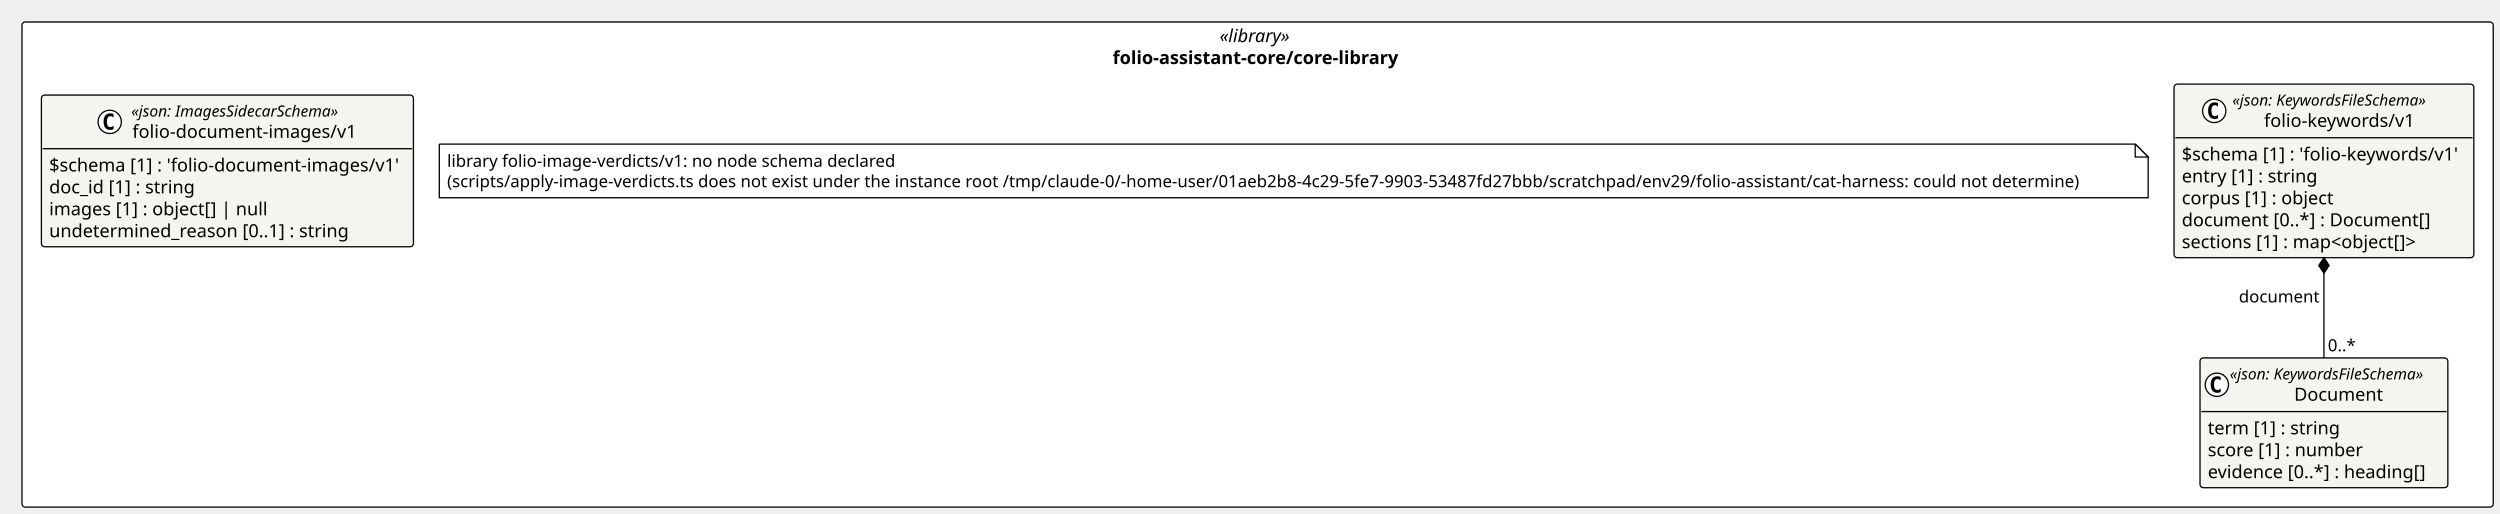
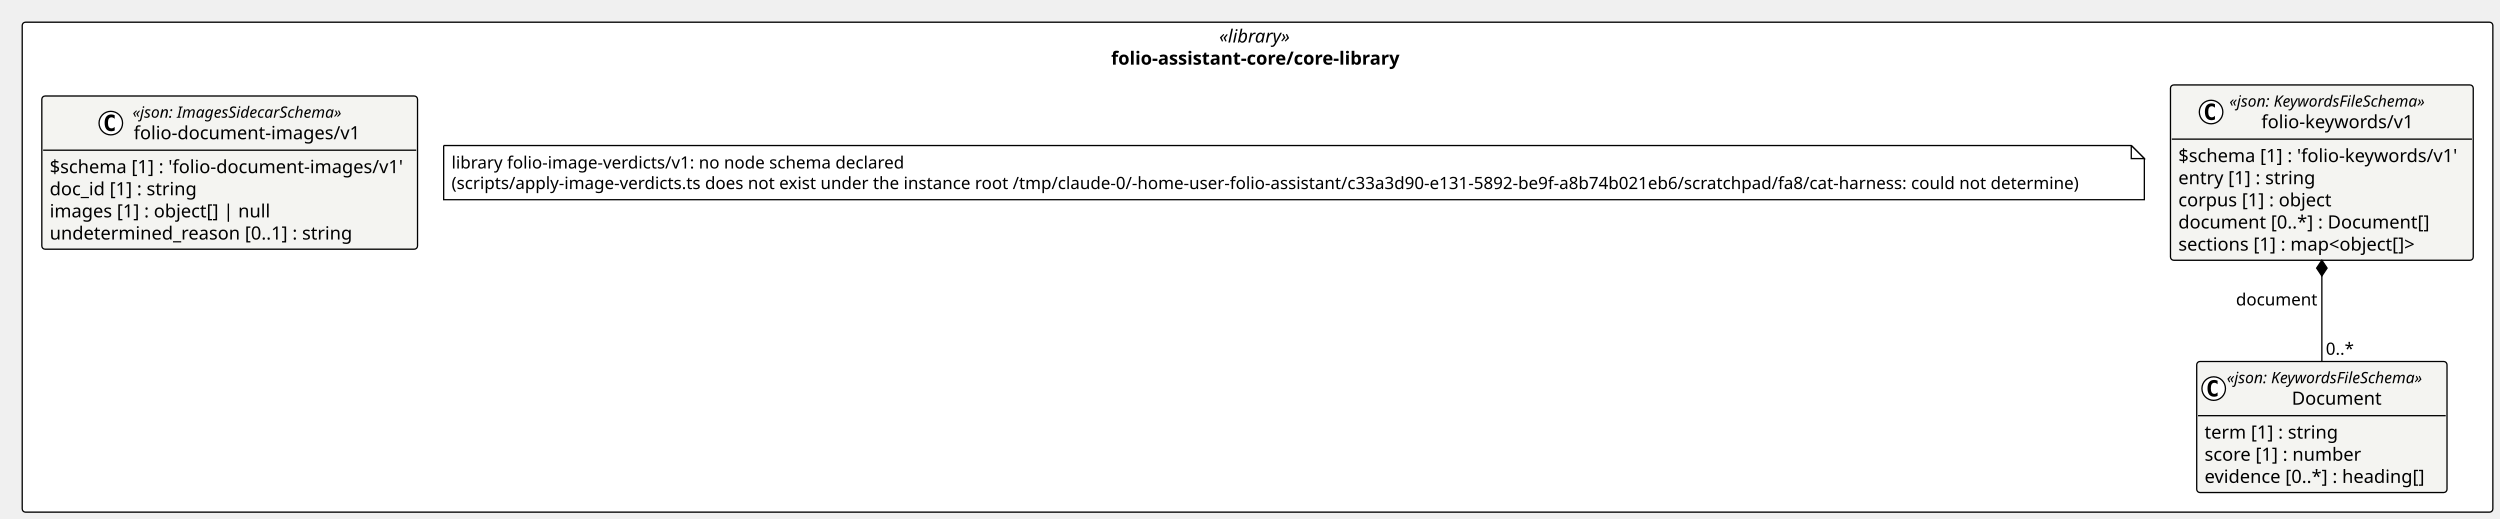
- <svg xmlns="http://www.w3.org/2000/svg" contentStyleType="text/css" height="397px" preserveAspectRatio="none" style="width:1932px;height:397px;background:#FFFFFF;" version="1.1" viewBox="0 0 1932 397" width="1932px" zoomAndPan="magnify">
+ <svg xmlns="http://www.w3.org/2000/svg" contentStyleType="text/css" height="397px" preserveAspectRatio="none" style="width:1913px;height:397px;background:#FFFFFF;" version="1.1" viewBox="0 0 1913 397" width="1913px" zoomAndPan="magnify">
  <defs />
  <g>
-     <rect fill="#FFFFFF" height="374.893" rx="2.5" ry="2.5" style="stroke:#000000;stroke-width:1.0;" width="1909.775" x="17" y="17" />
-     <text fill="#000000" font-family="Verdana" font-size="14" font-style="italic" lengthAdjust="spacing" textLength="58.7" x="942.537" y="32.562">«library»</text>
-     <text fill="#000000" font-family="Verdana" font-size="14" font-weight="bold" lengthAdjust="spacing" textLength="224.055" x="859.86" y="49.502">folio-assistant-core/core-library</text>
+     <rect fill="#FFFFFF" height="374.893" rx="2.5" ry="2.5" style="stroke:#000000;stroke-width:1.0;" width="1890.529" x="17" y="17" />
+     <text fill="#000000" font-family="Verdana" font-size="14" font-style="italic" lengthAdjust="spacing" textLength="58.7" x="932.914" y="32.562">«library»</text>
+     <text fill="#000000" font-family="Verdana" font-size="14" font-weight="bold" lengthAdjust="spacing" textLength="224.055" x="850.237" y="49.502">folio-assistant-core/core-library</text>
    <g id="elem_folio_assistant_core_core_library_folio_document_images_v1_folio_document_images_v1">
      <rect codeLine="11" fill="#F4F4F1" height="117.217" id="folio_assistant_core_core_library_folio_document_images_v1_folio_document_images_v1" rx="2.5" ry="2.5" style="stroke:#000000;stroke-width:1.0;" width="287.495" x="32" y="73.47" />
      <ellipse cx="84.791" cy="94.199" fill="#FFFFFF" rx="9" ry="9" style="stroke:#000000;stroke-width:1.0;" />
      <path d="M87.76,99.84 Q87.182,100.137 86.541,100.277 Q85.901,100.434 85.198,100.434 Q82.698,100.434 81.37,98.793 Q80.057,97.137 80.057,94.012 Q80.057,90.887 81.37,89.231 Q82.698,87.574 85.198,87.574 Q85.901,87.574 86.541,87.731 Q87.198,87.887 87.76,88.184 L87.76,90.902 Q87.135,90.324 86.541,90.059 Q85.948,89.777 85.323,89.777 Q83.979,89.777 83.291,90.856 Q82.604,91.918 82.604,94.012 Q82.604,96.106 83.291,97.184 Q83.979,98.246 85.323,98.246 Q85.948,98.246 86.541,97.981 Q87.135,97.699 87.76,97.121 L87.76,99.84 Z " fill="#000000" />
      <text fill="#000000" font-family="Verdana" font-size="12" font-style="italic" lengthAdjust="spacing" textLength="176.086" x="101.455" y="90.095">«json: ImagesSidecarSchema»</text>
      <text fill="#000000" font-family="Verdana" font-size="14" lengthAdjust="spacing" textLength="174.412" x="102.291" y="106.552">folio-document-images/v1</text>
      <line style="stroke:#000000;stroke-width:1.0;" x1="33" x2="318.495" y1="114.929" y2="114.929" />
      <text fill="#000000" font-family="Verdana" font-size="14" lengthAdjust="spacing" textLength="275.495" x="38" y="132.491">$schema [1] : 'folio-document-images/v1'</text>
      <text fill="#000000" font-family="Verdana" font-size="14" lengthAdjust="spacing" textLength="112.554" x="38" y="149.431">doc_id [1] : string</text>
      <text fill="#000000" font-family="Verdana" font-size="14" lengthAdjust="spacing" textLength="166.578" x="38" y="166.37">images [1] : object[] | null</text>
      <text fill="#000000" font-family="Verdana" font-size="14" lengthAdjust="spacing" textLength="229.831" x="38" y="183.31">undetermined_reason [0..1] : string</text>
    </g>
    <g id="elem_folio_assistant_core_core_library_folio_keywords_v1_Document">
-       <rect codeLine="17" fill="#F4F4F1" height="100.277" id="folio_assistant_core_core_library_folio_keywords_v1_Document" rx="2.5" ry="2.5" style="stroke:#000000;stroke-width:1.0;" width="191.531" x="1700.169" y="276.615" />
-       <ellipse cx="1713.169" cy="297.345" fill="#FFFFFF" rx="9" ry="9" style="stroke:#000000;stroke-width:1.0;" />
-       <path d="M1716.138,302.985 Q1715.56,303.282 1714.919,303.423 Q1714.279,303.579 1713.576,303.579 Q1711.076,303.579 1709.748,301.938 Q1708.435,300.282 1708.435,297.157 Q1708.435,294.032 1709.748,292.376 Q1711.076,290.72 1713.576,290.72 Q1714.279,290.72 1714.919,290.876 Q1715.576,291.032 1716.138,291.329 L1716.138,294.048 Q1715.513,293.47 1714.919,293.204 Q1714.326,292.923 1713.701,292.923 Q1712.357,292.923 1711.669,294.001 Q1710.982,295.063 1710.982,297.157 Q1710.982,299.251 1711.669,300.329 Q1712.357,301.392 1713.701,301.392 Q1714.326,301.392 1714.919,301.126 Q1715.513,300.845 1716.138,300.267 L1716.138,302.985 Z " fill="#000000" />
-       <text fill="#000000" font-family="Verdana" font-size="12" font-style="italic" lengthAdjust="spacing" textLength="167.531" x="1723.169" y="293.24">«json: KeywordsFileSchema»</text>
-       <text fill="#000000" font-family="Verdana" font-size="14" lengthAdjust="spacing" textLength="68.052" x="1772.909" y="309.697">Document</text>
-       <line style="stroke:#000000;stroke-width:1.0;" x1="1701.169" x2="1890.701" y1="318.074" y2="318.074" />
-       <text fill="#000000" font-family="Verdana" font-size="14" lengthAdjust="spacing" textLength="99.518" x="1706.169" y="335.637">term [1] : string</text>
-       <text fill="#000000" font-family="Verdana" font-size="14" lengthAdjust="spacing" textLength="119.786" x="1706.169" y="352.576">score [1] : number</text>
-       <text fill="#000000" font-family="Verdana" font-size="14" lengthAdjust="spacing" textLength="173.893" x="1706.169" y="369.516">evidence [0..*] : heading[]</text>
+       <rect codeLine="17" fill="#F4F4F1" height="100.277" id="folio_assistant_core_core_library_folio_keywords_v1_Document" rx="2.5" ry="2.5" style="stroke:#000000;stroke-width:1.0;" width="191.531" x="1680.923" y="276.615" />
+       <ellipse cx="1693.923" cy="297.345" fill="#FFFFFF" rx="9" ry="9" style="stroke:#000000;stroke-width:1.0;" />
+       <path d="M1696.892,302.985 Q1696.314,303.282 1695.673,303.423 Q1695.033,303.579 1694.33,303.579 Q1691.83,303.579 1690.502,301.938 Q1689.189,300.282 1689.189,297.157 Q1689.189,294.032 1690.502,292.376 Q1691.83,290.72 1694.33,290.72 Q1695.033,290.72 1695.673,290.876 Q1696.33,291.032 1696.892,291.329 L1696.892,294.048 Q1696.267,293.47 1695.673,293.204 Q1695.08,292.923 1694.455,292.923 Q1693.111,292.923 1692.423,294.001 Q1691.736,295.063 1691.736,297.157 Q1691.736,299.251 1692.423,300.329 Q1693.111,301.392 1694.455,301.392 Q1695.08,301.392 1695.673,301.126 Q1696.267,300.845 1696.892,300.267 L1696.892,302.985 Z " fill="#000000" />
+       <text fill="#000000" font-family="Verdana" font-size="12" font-style="italic" lengthAdjust="spacing" textLength="167.531" x="1703.923" y="293.24">«json: KeywordsFileSchema»</text>
+       <text fill="#000000" font-family="Verdana" font-size="14" lengthAdjust="spacing" textLength="68.052" x="1753.663" y="309.697">Document</text>
+       <line style="stroke:#000000;stroke-width:1.0;" x1="1681.923" x2="1871.455" y1="318.074" y2="318.074" />
+       <text fill="#000000" font-family="Verdana" font-size="14" lengthAdjust="spacing" textLength="99.518" x="1686.923" y="335.637">term [1] : string</text>
+       <text fill="#000000" font-family="Verdana" font-size="14" lengthAdjust="spacing" textLength="119.786" x="1686.923" y="352.576">score [1] : number</text>
+       <text fill="#000000" font-family="Verdana" font-size="14" lengthAdjust="spacing" textLength="173.893" x="1686.923" y="369.516">evidence [0..*] : heading[]</text>
    </g>
    <g id="elem_folio_assistant_core_core_library_folio_keywords_v1_folio_keywords_v1">
-       <rect codeLine="22" fill="#F4F4F1" height="134.156" id="folio_assistant_core_core_library_folio_keywords_v1_folio_keywords_v1" rx="2.5" ry="2.5" style="stroke:#000000;stroke-width:1.0;" width="231.68" x="1680.095" y="65" />
-       <ellipse cx="1711.162" cy="85.73" fill="#FFFFFF" rx="9" ry="9" style="stroke:#000000;stroke-width:1.0;" />
-       <path d="M1714.131,91.37 Q1713.553,91.667 1712.912,91.808 Q1712.271,91.964 1711.568,91.964 Q1709.068,91.964 1707.74,90.323 Q1706.428,88.667 1706.428,85.542 Q1706.428,82.417 1707.74,80.761 Q1709.068,79.105 1711.568,79.105 Q1712.271,79.105 1712.912,79.261 Q1713.568,79.417 1714.131,79.714 L1714.131,82.433 Q1713.506,81.855 1712.912,81.589 Q1712.318,81.308 1711.693,81.308 Q1710.35,81.308 1709.662,82.386 Q1708.975,83.448 1708.975,85.542 Q1708.975,87.636 1709.662,88.714 Q1710.35,89.776 1711.693,89.776 Q1712.318,89.776 1712.912,89.511 Q1713.506,89.23 1714.131,88.651 L1714.131,91.37 Z " fill="#000000" />
-       <text fill="#000000" font-family="Verdana" font-size="12" font-style="italic" lengthAdjust="spacing" textLength="167.531" x="1725.177" y="81.625">«json: KeywordsFileSchema»</text>
-       <text fill="#000000" font-family="Verdana" font-size="14" lengthAdjust="spacing" textLength="118.597" x="1749.644" y="98.082">folio-keywords/v1</text>
-       <line style="stroke:#000000;stroke-width:1.0;" x1="1681.095" x2="1910.775" y1="106.459" y2="106.459" />
-       <text fill="#000000" font-family="Verdana" font-size="14" lengthAdjust="spacing" textLength="219.68" x="1686.095" y="124.022">$schema [1] : 'folio-keywords/v1'</text>
-       <text fill="#000000" font-family="Verdana" font-size="14" lengthAdjust="spacing" textLength="103.394" x="1686.095" y="140.961">entry [1] : string</text>
-       <text fill="#000000" font-family="Verdana" font-size="14" lengthAdjust="spacing" textLength="118.754" x="1686.095" y="157.9">corpus [1] : object</text>
-       <text fill="#000000" font-family="Verdana" font-size="14" lengthAdjust="spacing" textLength="194.756" x="1686.095" y="174.84">document [0..*] : Document[]</text>
-       <text fill="#000000" font-family="Verdana" font-size="14" lengthAdjust="spacing" textLength="185.862" x="1686.095" y="191.779">sections [1] : map&lt;object[]&gt;</text>
+       <rect codeLine="22" fill="#F4F4F1" height="134.156" id="folio_assistant_core_core_library_folio_keywords_v1_folio_keywords_v1" rx="2.5" ry="2.5" style="stroke:#000000;stroke-width:1.0;" width="231.68" x="1660.849" y="65" />
+       <ellipse cx="1691.916" cy="85.73" fill="#FFFFFF" rx="9" ry="9" style="stroke:#000000;stroke-width:1.0;" />
+       <path d="M1694.885,91.37 Q1694.306,91.667 1693.666,91.808 Q1693.025,91.964 1692.322,91.964 Q1689.822,91.964 1688.494,90.323 Q1687.181,88.667 1687.181,85.542 Q1687.181,82.417 1688.494,80.761 Q1689.822,79.105 1692.322,79.105 Q1693.025,79.105 1693.666,79.261 Q1694.322,79.417 1694.885,79.714 L1694.885,82.433 Q1694.26,81.855 1693.666,81.589 Q1693.072,81.308 1692.447,81.308 Q1691.103,81.308 1690.416,82.386 Q1689.728,83.448 1689.728,85.542 Q1689.728,87.636 1690.416,88.714 Q1691.103,89.776 1692.447,89.776 Q1693.072,89.776 1693.666,89.511 Q1694.26,89.23 1694.885,88.651 L1694.885,91.37 Z " fill="#000000" />
+       <text fill="#000000" font-family="Verdana" font-size="12" font-style="italic" lengthAdjust="spacing" textLength="167.531" x="1705.931" y="81.625">«json: KeywordsFileSchema»</text>
+       <text fill="#000000" font-family="Verdana" font-size="14" lengthAdjust="spacing" textLength="118.597" x="1730.398" y="98.082">folio-keywords/v1</text>
+       <line style="stroke:#000000;stroke-width:1.0;" x1="1661.849" x2="1891.529" y1="106.459" y2="106.459" />
+       <text fill="#000000" font-family="Verdana" font-size="14" lengthAdjust="spacing" textLength="219.68" x="1666.849" y="124.022">$schema [1] : 'folio-keywords/v1'</text>
+       <text fill="#000000" font-family="Verdana" font-size="14" lengthAdjust="spacing" textLength="103.394" x="1666.849" y="140.961">entry [1] : string</text>
+       <text fill="#000000" font-family="Verdana" font-size="14" lengthAdjust="spacing" textLength="118.754" x="1666.849" y="157.9">corpus [1] : object</text>
+       <text fill="#000000" font-family="Verdana" font-size="14" lengthAdjust="spacing" textLength="194.756" x="1666.849" y="174.84">document [0..*] : Document[]</text>
+       <text fill="#000000" font-family="Verdana" font-size="14" lengthAdjust="spacing" textLength="185.862" x="1666.849" y="191.779">sections [1] : map&lt;object[]&gt;</text>
    </g>
    <g id="elem_n_folio_assistant_core_core_library_library_folio_image_verdicts_v1">
-       <path d="M339.495,111.349 L339.495,152.808 L1660.095,152.808 L1660.095,121.349 L1650.095,111.349 L339.495,111.349 " fill="#FFFFFF" style="stroke:#000000;stroke-width:1.0;" />
-       <path d="M1650.095,111.349 L1650.095,121.349 L1660.095,121.349 L1650.095,111.349 " fill="#FFFFFF" style="stroke:#000000;stroke-width:1.0;" />
+       <path d="M339.495,111.349 L339.495,152.808 L1640.849,152.808 L1640.849,121.349 L1630.849,111.349 L339.495,111.349 " fill="#FFFFFF" style="stroke:#000000;stroke-width:1.0;" />
+       <path d="M1630.849,111.349 L1630.849,121.349 L1640.849,121.349 L1630.849,111.349 " fill="#FFFFFF" style="stroke:#000000;stroke-width:1.0;" />
      <text fill="#000000" font-family="Verdana" font-size="13" lengthAdjust="spacing" textLength="352.009" x="345.495" y="128.942">library folio-image-verdicts/v1: no node schema declared</text>
-       <text fill="#000000" font-family="Verdana" font-size="13" lengthAdjust="spacing" textLength="1299.6" x="345.495" y="144.672">(scripts/apply-image-verdicts.ts does not exist under the instance root /tmp/claude-0/-home-user/01aeb2b8-4c29-5fe7-9903-53487fd27bbb/scratchpad/env29/folio-assistant/cat-harness: could not determine)</text>
+       <text fill="#000000" font-family="Verdana" font-size="13" lengthAdjust="spacing" textLength="1280.354" x="345.495" y="144.672">(scripts/apply-image-verdicts.ts does not exist under the instance root /tmp/claude-0/-home-user-folio-assistant/c33a3d90-e131-5892-be9f-a8b74b021eb6/scratchpad/fa8/cat-harness: could not determine)</text>
    </g>
-     <line style="stroke:#000000;stroke-width:1.0;" x1="1795.935" x2="1795.935" y1="199.156" y2="276.615" />
-     <polygon fill="#000000" points="1795.935,199.156,1791.935,205.156,1795.935,211.156,1799.935,205.156,1795.935,199.156" style="stroke:#000000;stroke-width:1.0;" />
-     <text fill="#000000" font-family="Verdana" font-size="13" lengthAdjust="spacing" textLength="61.769" x="1730.166" y="233.75">document</text>
-     <text fill="#000000" font-family="Verdana" font-size="13" lengthAdjust="spacing" textLength="22.204" x="1798.935" y="271.479">0..*</text>
+     <line style="stroke:#000000;stroke-width:1.0;" x1="1776.689" x2="1776.689" y1="199.156" y2="276.615" />
+     <polygon fill="#000000" points="1776.689,199.156,1772.689,205.156,1776.689,211.156,1780.689,205.156,1776.689,199.156" style="stroke:#000000;stroke-width:1.0;" />
+     <text fill="#000000" font-family="Verdana" font-size="13" lengthAdjust="spacing" textLength="61.769" x="1710.92" y="233.75">document</text>
+     <text fill="#000000" font-family="Verdana" font-size="13" lengthAdjust="spacing" textLength="22.204" x="1779.689" y="271.479">0..*</text>
  </g>
</svg>
